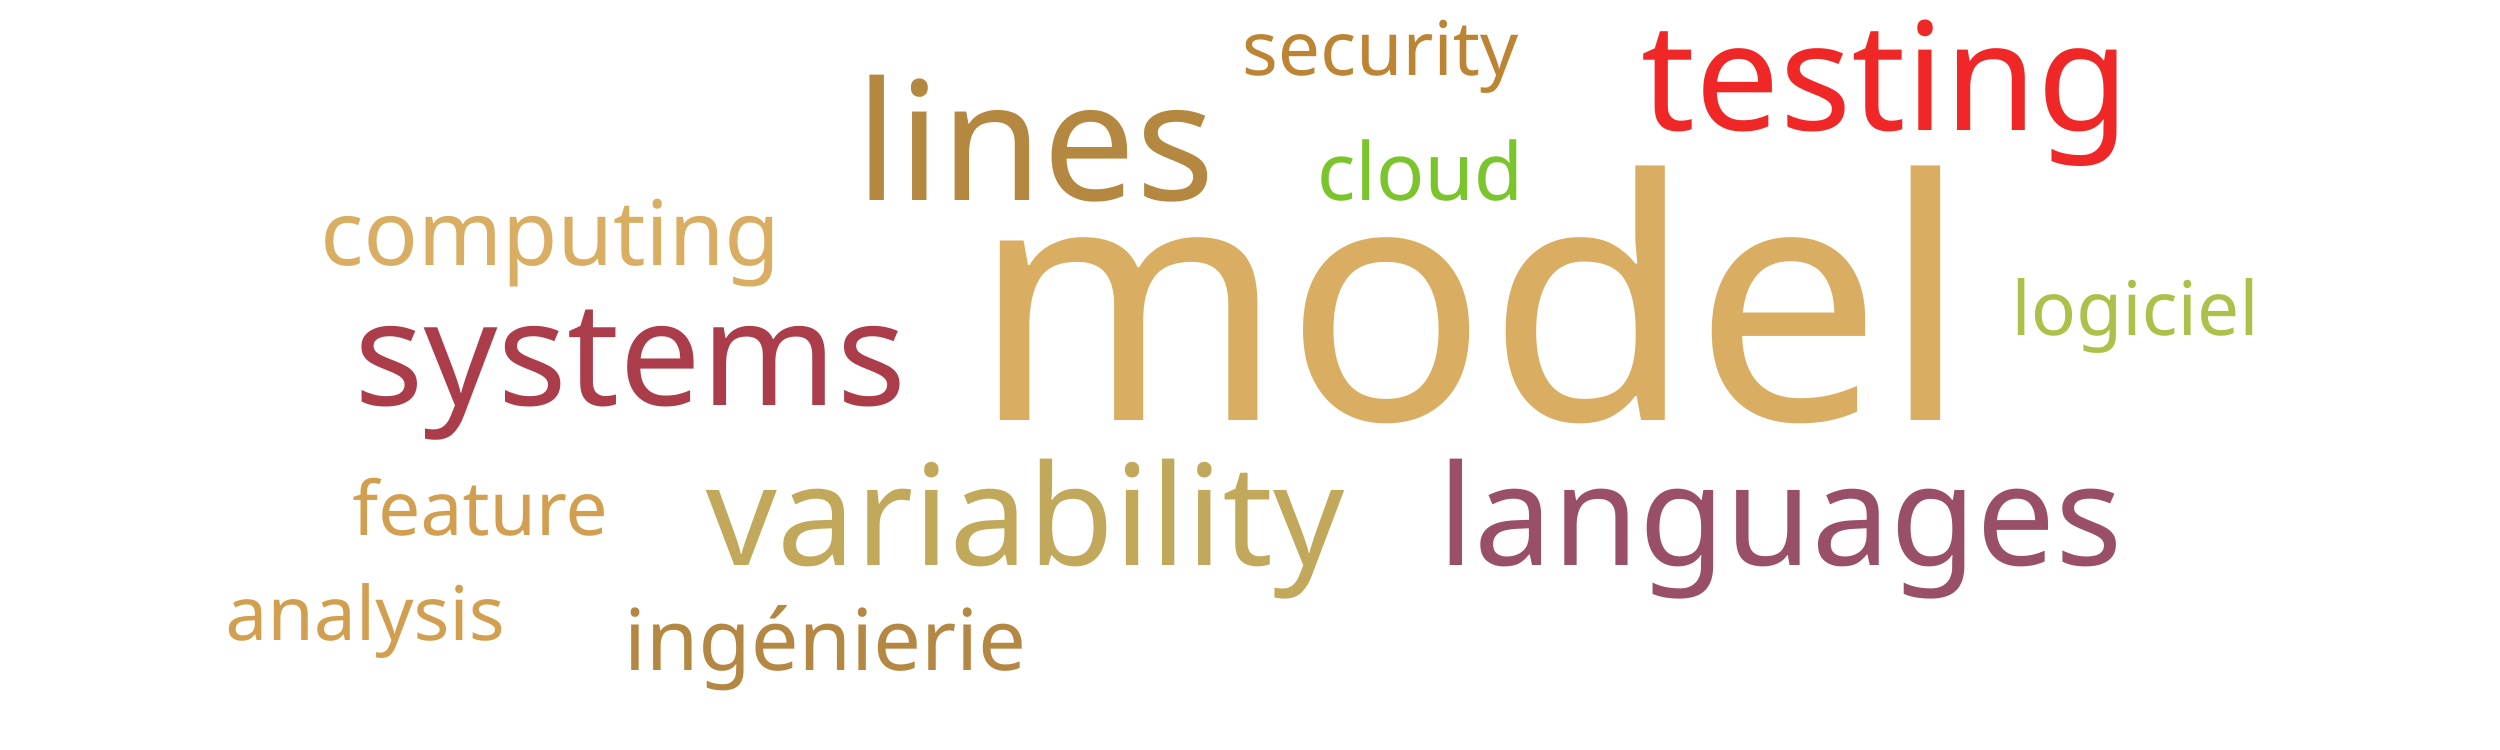
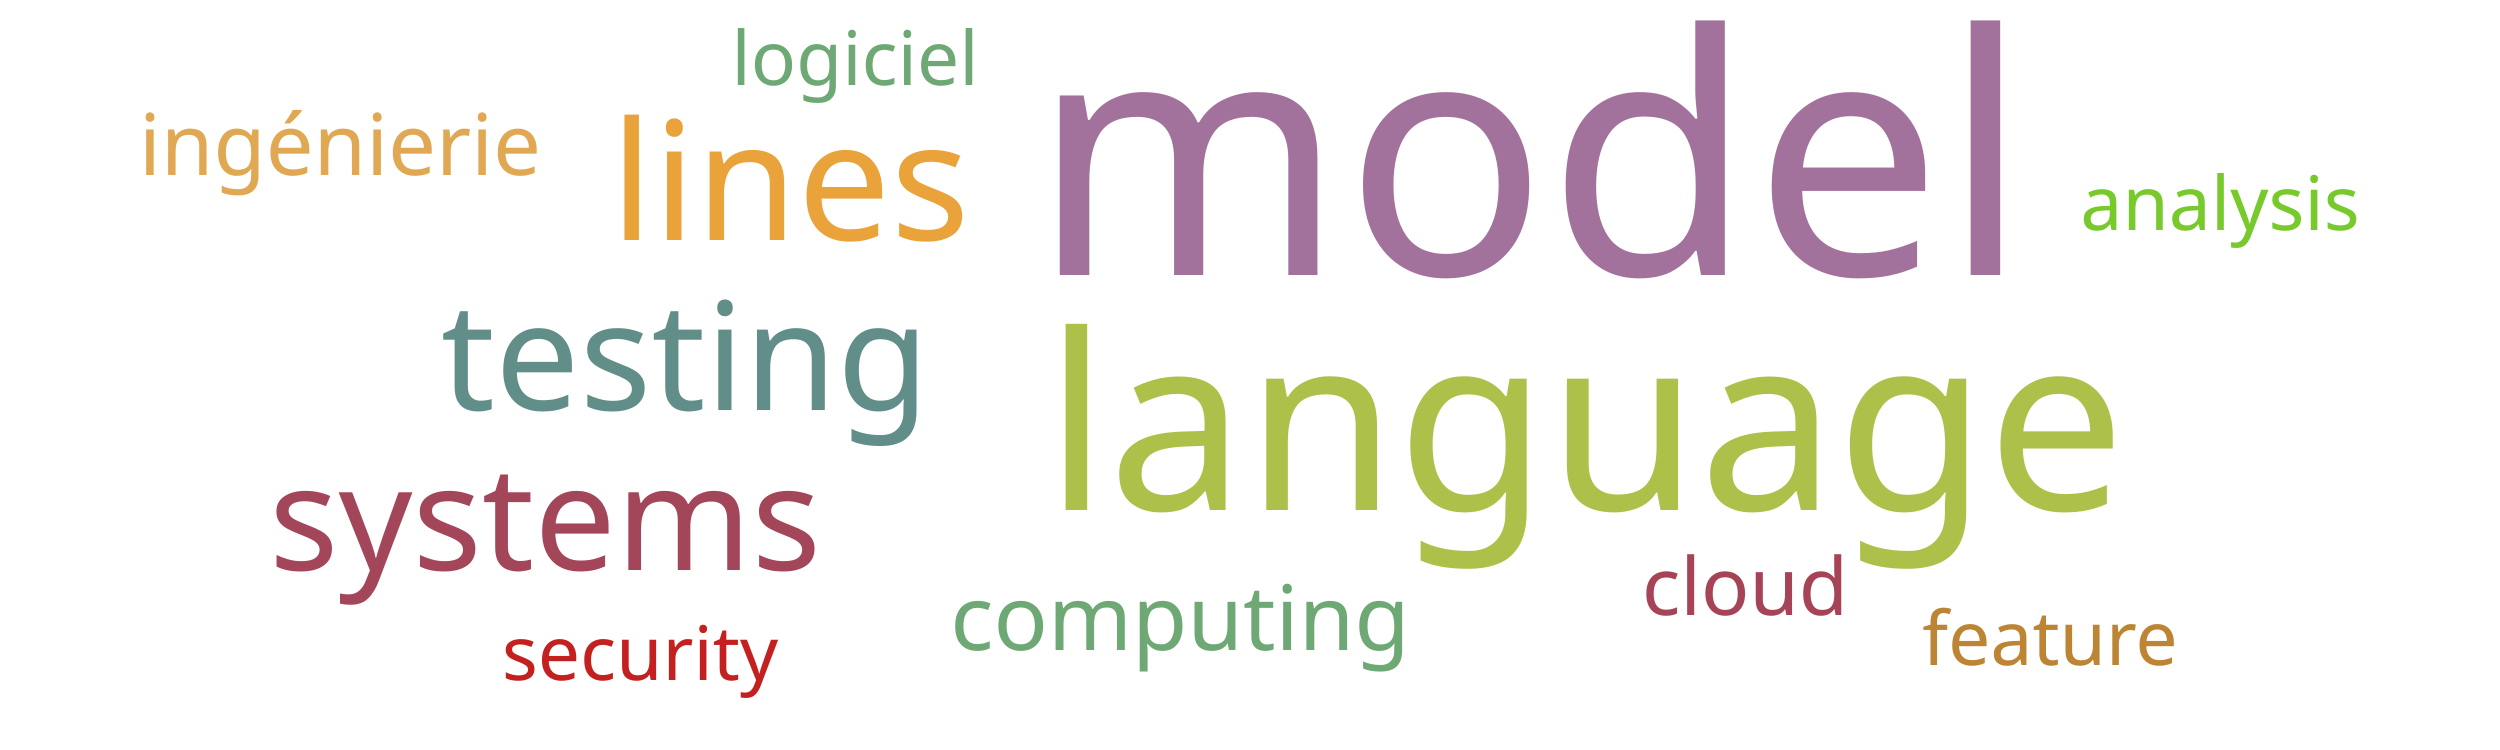
<svg xmlns="http://www.w3.org/2000/svg" width="500" height="150">
  <g transform="translate(250, 75)">
-     <text text-anchor="middle" style="font-family: Impact; font-size: 67px; fill: #d9ae63" transform="translate(44,9)rotate(0)">model</text>
-     <text text-anchor="middle" style="font-family: Impact; font-size: 33px; fill: #b58842" transform="translate(-43,-35)rotate(0)">lines</text>
-     <text text-anchor="middle" style="font-family: Impact; font-size: 30px; fill: #ef2727" transform="translate(127,-49)rotate(0)">testing</text>
-     <text text-anchor="middle" style="font-family: Impact; font-size: 29px; fill: #ab3d4b" transform="translate(-124,6)rotate(0)">systems</text>
-     <text text-anchor="middle" style="font-family: Impact; font-size: 28px; fill: #c1a85a" transform="translate(-45,38)rotate(0)">variability</text>
-     <text text-anchor="middle" style="font-family: Impact; font-size: 28px; fill: #9a4f69" transform="translate(106,38)rotate(0)">languages</text>
-     <text text-anchor="middle" style="font-family: Impact; font-size: 18px; fill: #d9ae63" transform="translate(-140,-22)rotate(0)">computing</text>
-     <text text-anchor="middle" style="font-family: Impact; font-size: 17px; fill: #b48742" transform="translate(-85,59)rotate(0)">ingénierie</text>
-     <text text-anchor="middle" style="font-family: Impact; font-size: 16px; fill: #7ac52c" transform="translate(34,-35)rotate(0)">cloud</text>
-     <text text-anchor="middle" style="font-family: Impact; font-size: 15px; fill: #adc14a" transform="translate(177,-8)rotate(0)">logiciel</text>
-     <text text-anchor="middle" style="font-family: Impact; font-size: 15px; fill: #d19f4f" transform="translate(-154,32)rotate(0)">feature</text>
-     <text text-anchor="middle" style="font-family: Impact; font-size: 15px; fill: #d19f4f" transform="translate(-177,53)rotate(0)">analysis</text>
-     <text text-anchor="middle" style="font-family: Impact; font-size: 15px; fill: #bc8433" transform="translate(26,-60)rotate(0)">security</text>
+     <text text-anchor="middle" style="font-family: Impact; font-size: 67px; fill: #a2729c" transform="translate(56,-20)rotate(0)">model</text>
+     <text text-anchor="middle" style="font-family: Impact; font-size: 49px; fill: #adc14a" transform="translate(67,27)rotate(0)">language</text>
+     <text text-anchor="middle" style="font-family: Impact; font-size: 33px; fill: #eaa23b" transform="translate(-92,-27)rotate(0)">lines</text>
+     <text text-anchor="middle" style="font-family: Impact; font-size: 30px; fill: #618e88" transform="translate(-113,7)rotate(0)">testing</text>
+     <text text-anchor="middle" style="font-family: Impact; font-size: 29px; fill: #a4465a" transform="translate(-141,39)rotate(0)">systems</text>
+     <text text-anchor="middle" style="font-family: Impact; font-size: 18px; fill: #6ea874" transform="translate(-14,55)rotate(0)">computing</text>
+     <text text-anchor="middle" style="font-family: Impact; font-size: 17px; fill: #e1a853" transform="translate(-182,-40)rotate(0)">ingénierie</text>
+     <text text-anchor="middle" style="font-family: Impact; font-size: 16px; fill: #a74356" transform="translate(99,48)rotate(0)">cloud</text>
+     <text text-anchor="middle" style="font-family: Impact; font-size: 15px; fill: #6ea874" transform="translate(-79,-58)rotate(0)">logiciel</text>
+     <text text-anchor="middle" style="font-family: Impact; font-size: 15px; fill: #bc8433" transform="translate(160,58)rotate(0)">feature</text>
+     <text text-anchor="middle" style="font-family: Impact; font-size: 15px; fill: #78c92b" transform="translate(194,-29)rotate(0)">analysis</text>
+     <text text-anchor="middle" style="font-family: Impact; font-size: 15px; fill: #c42020" transform="translate(-122,61)rotate(0)">security</text>
  </g>
</svg>
